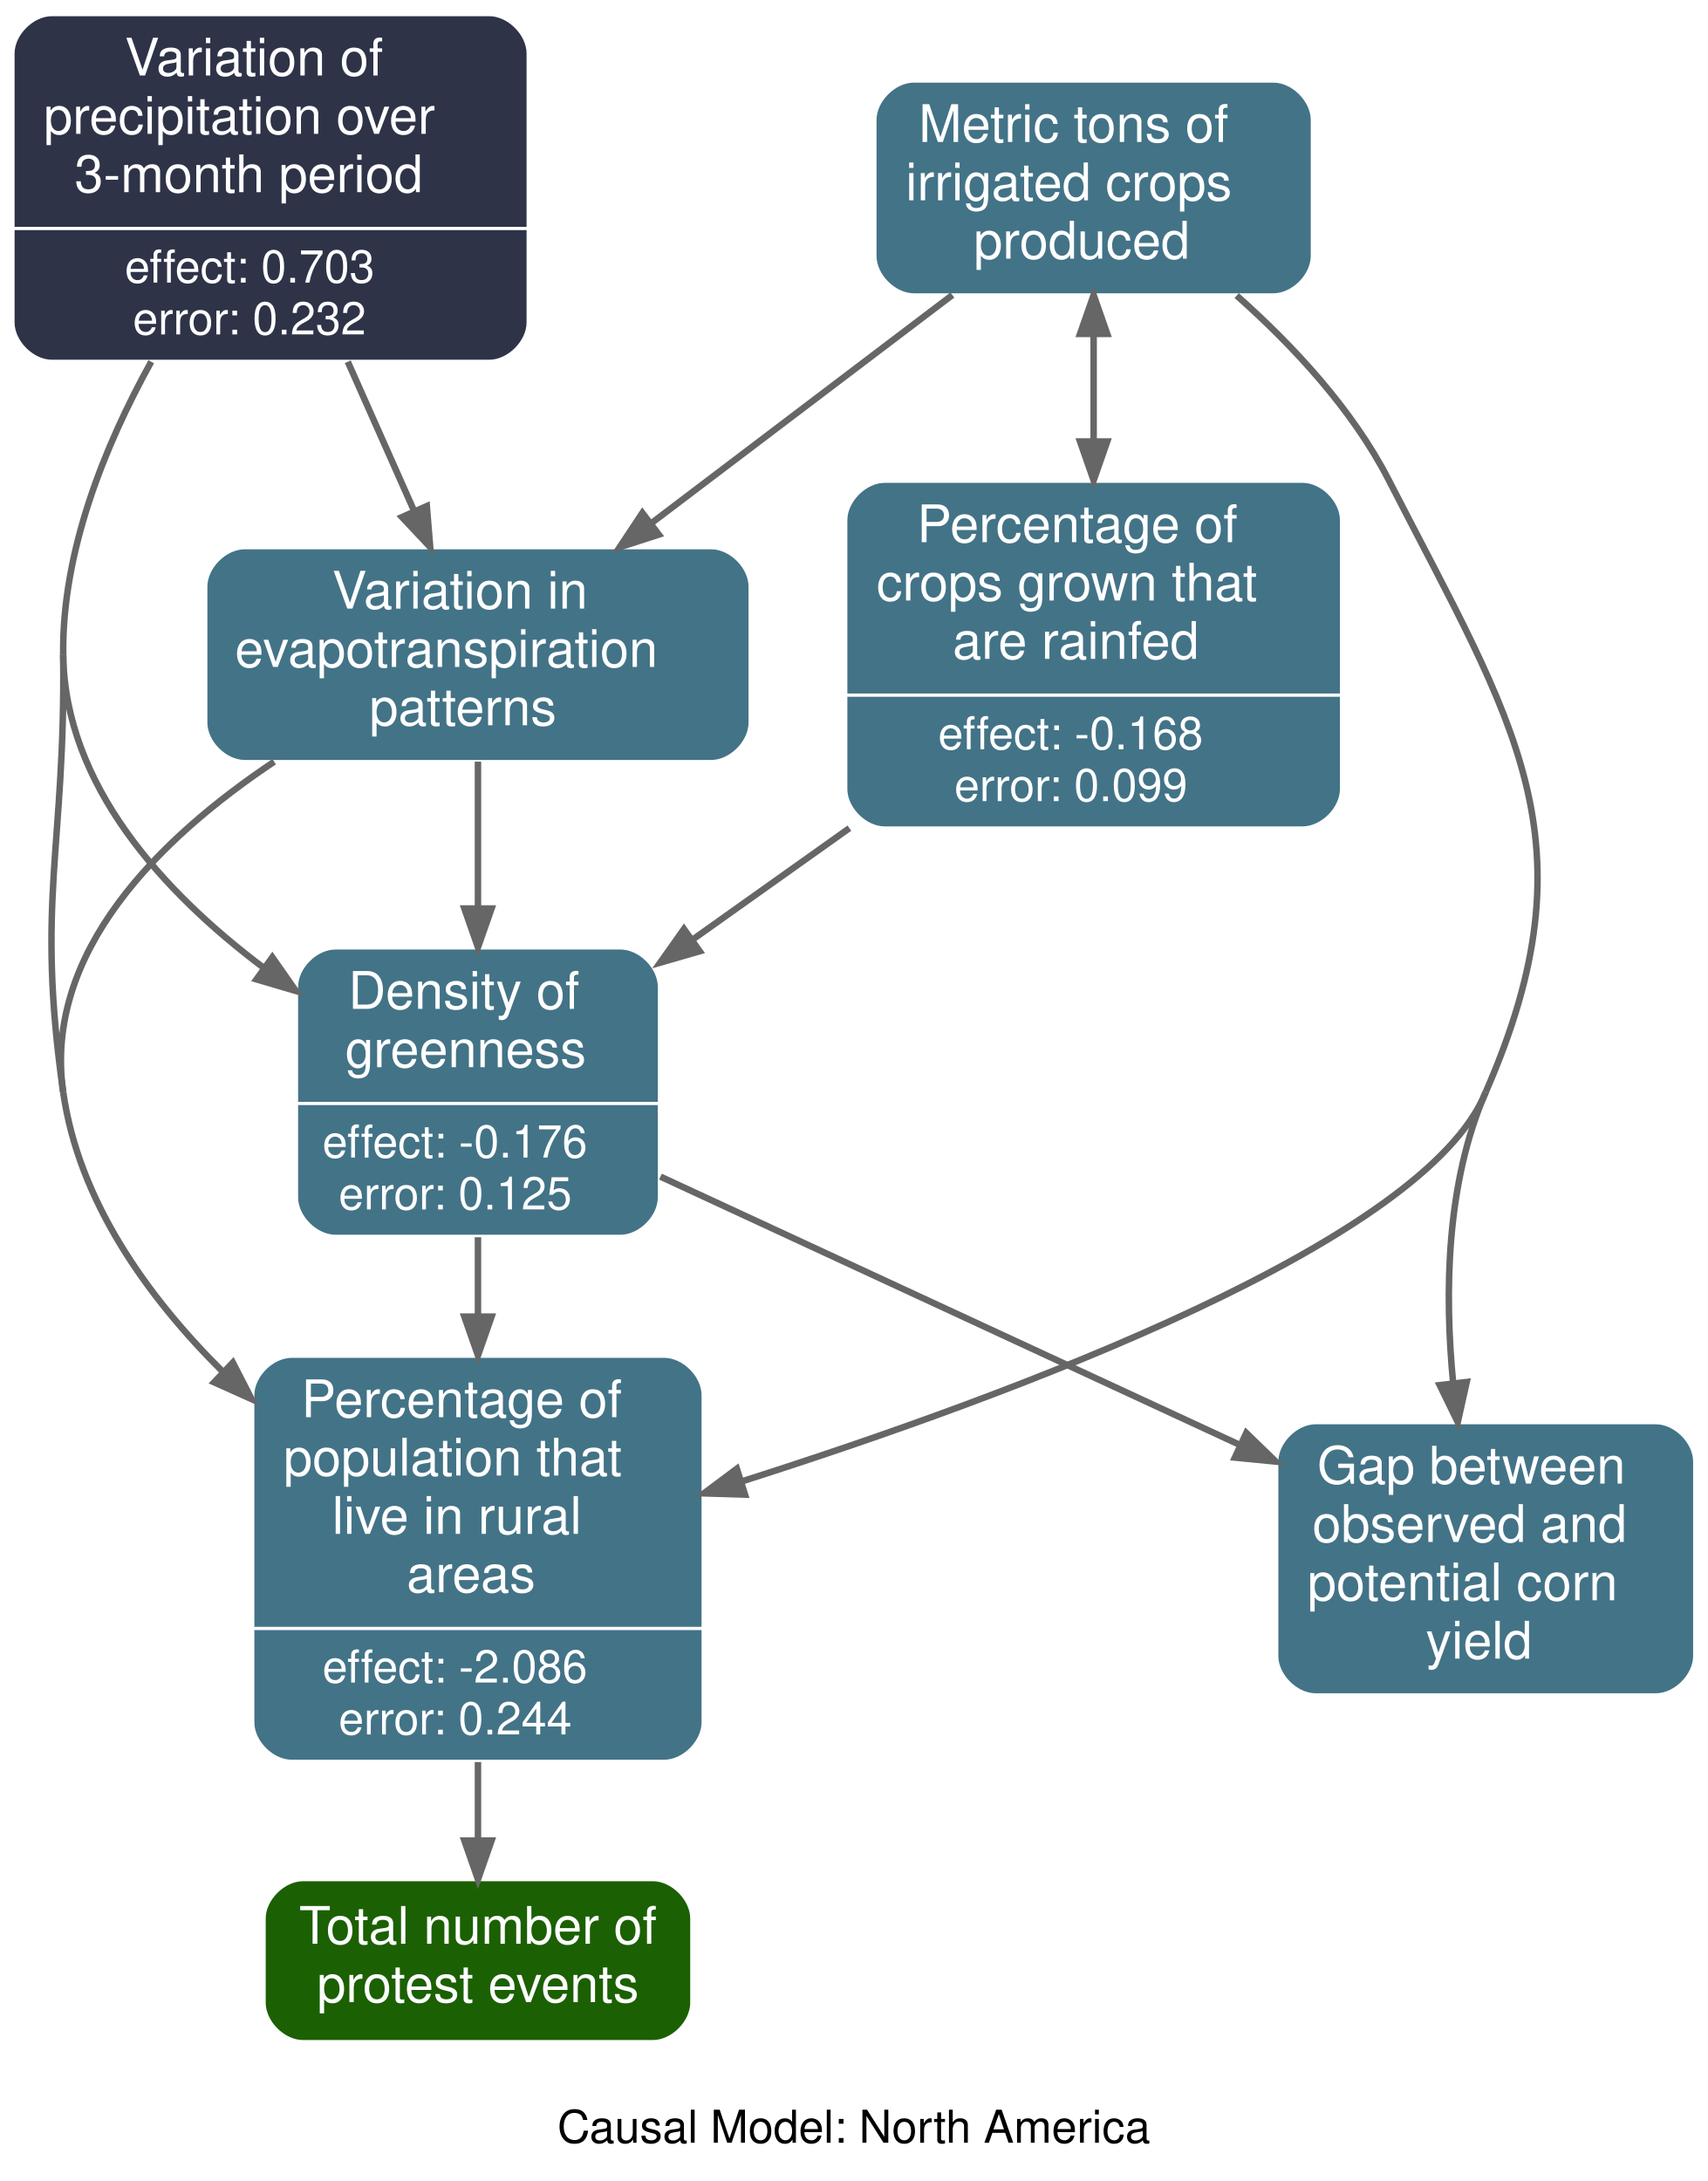
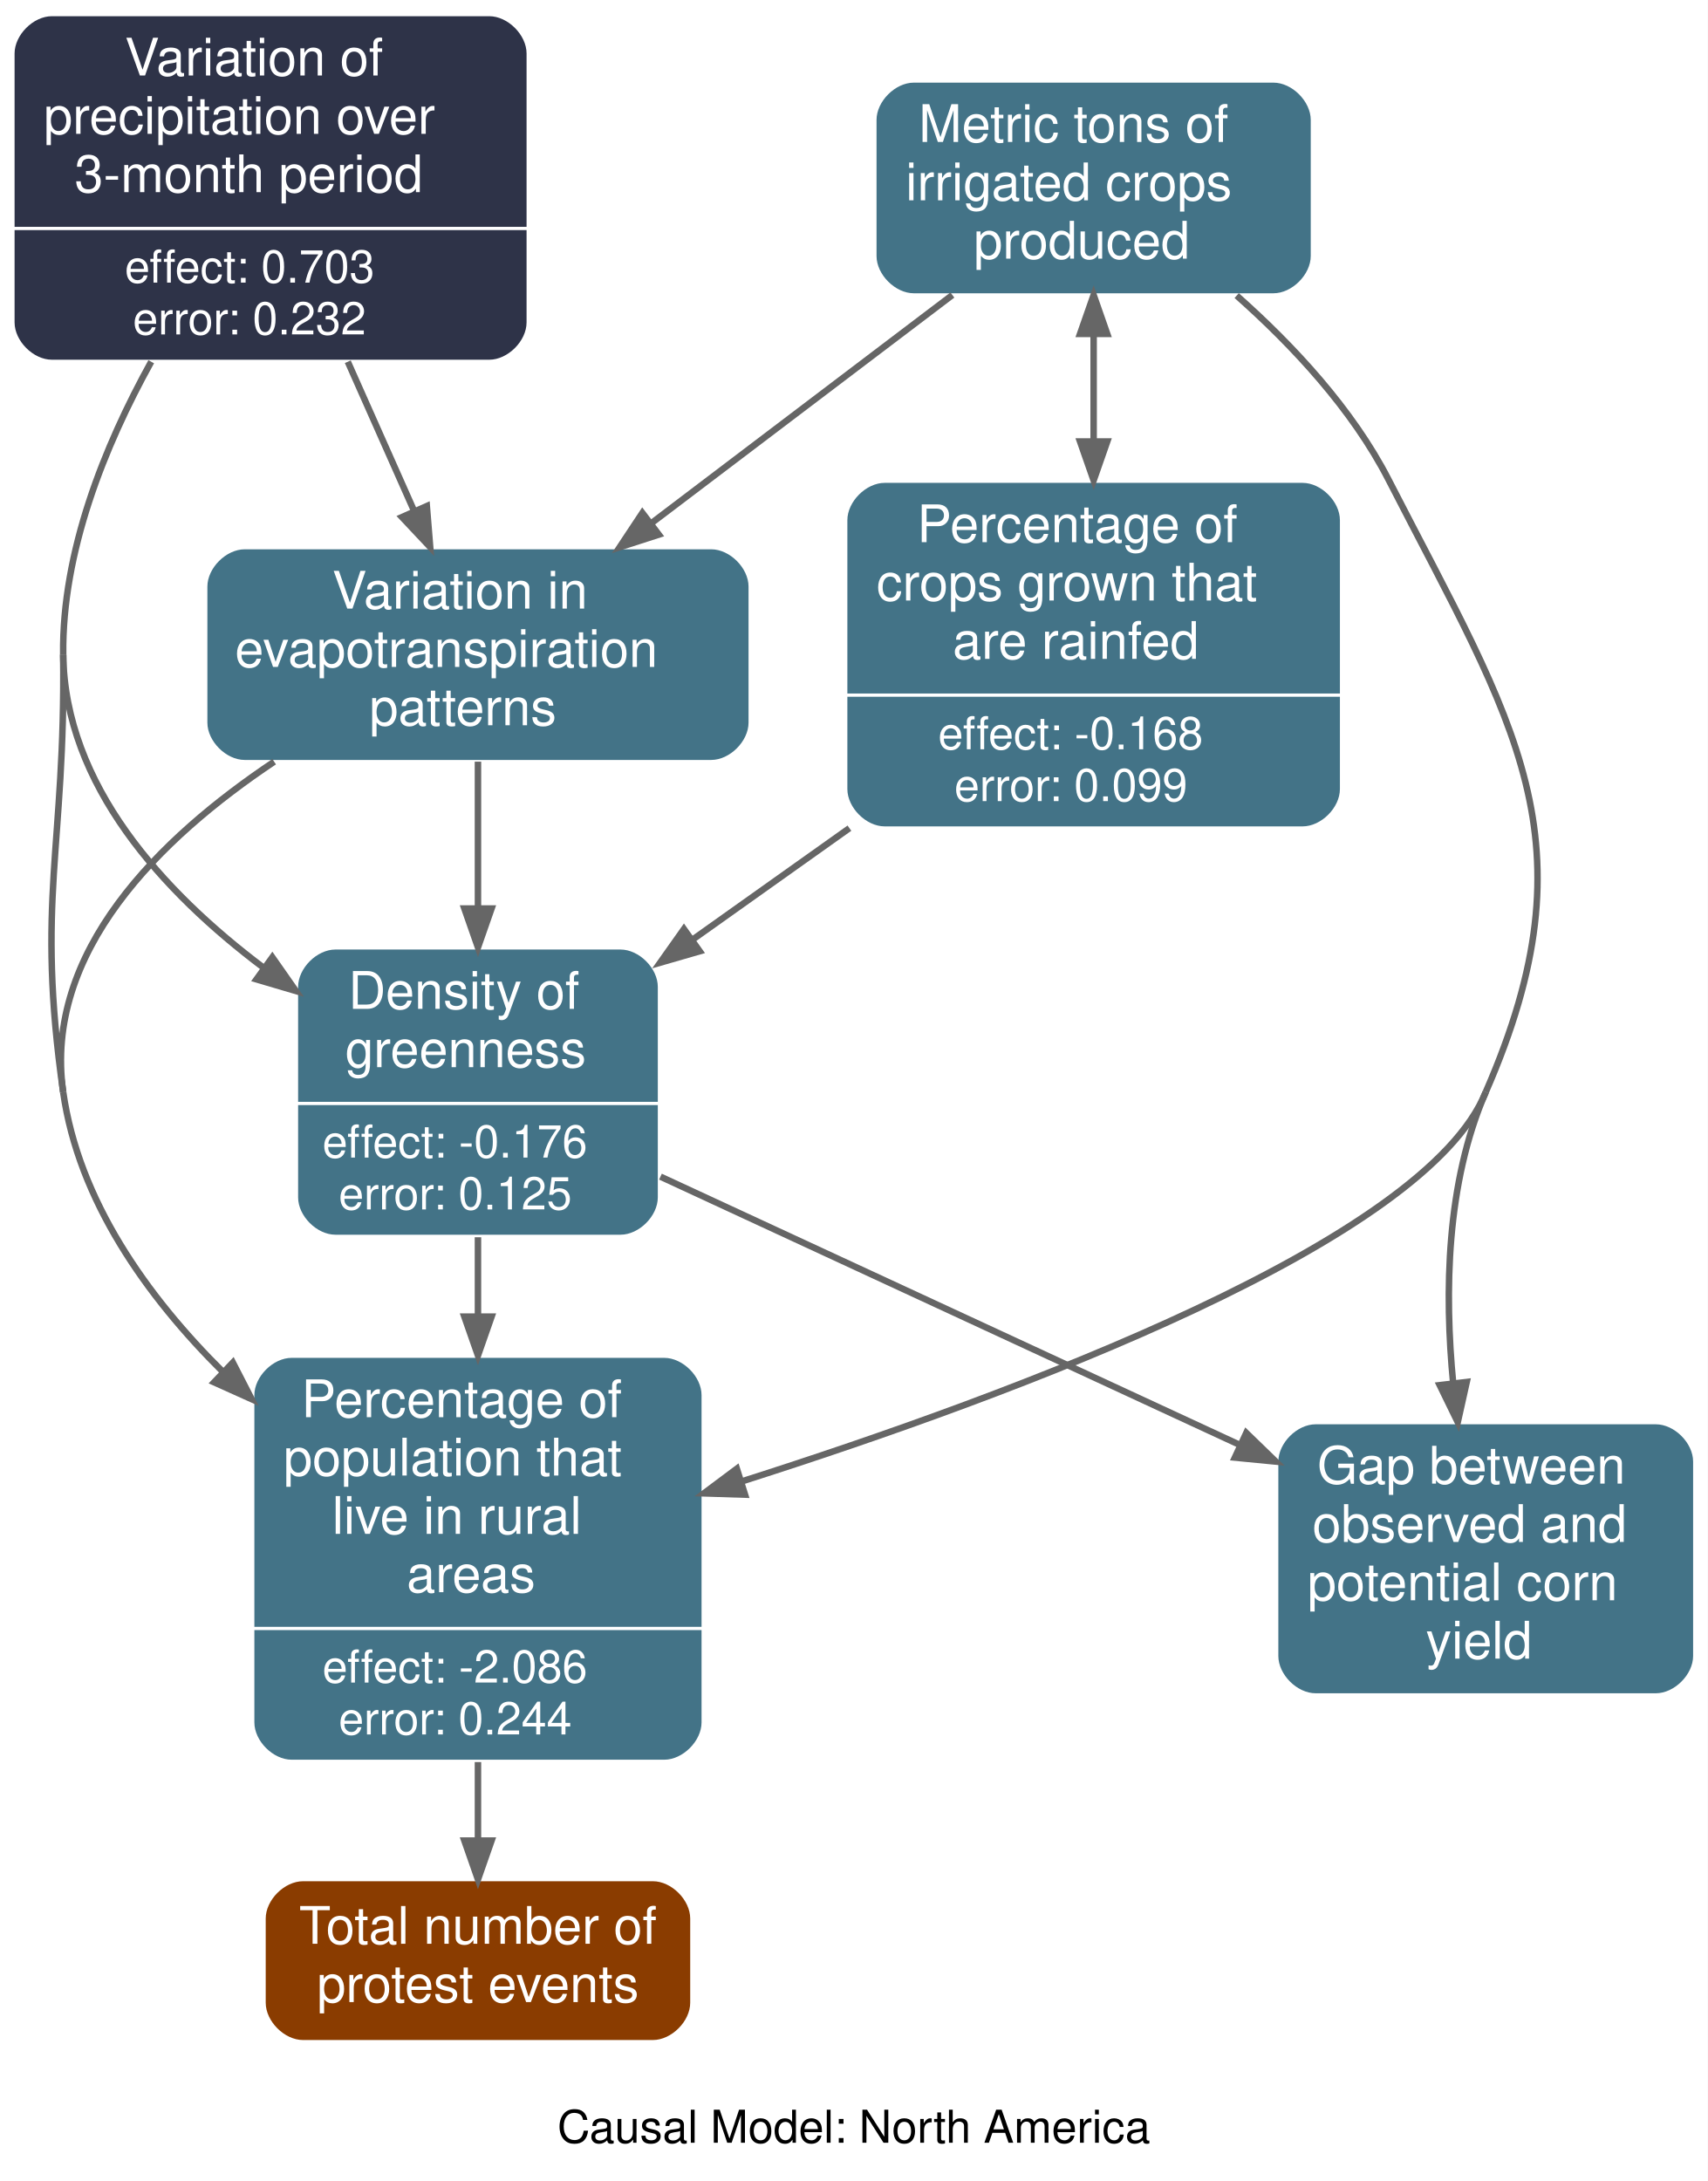
<svg xmlns="http://www.w3.org/2000/svg" width="" height="" viewBox="0.00 0.00 527.00 673.00" preserveAspectRatio="xMinYMin">
  <g id="graph0" class="graph" transform="scale(1 1) rotate(0) translate(4 669)">
    <polygon fill="#ffffff" stroke="transparent" points="-4,4 -4,-669 523,-669 523,4 -4,4" />
    <text text-anchor="middle" x="259.5" y="-7.8" font-family="Helvetica, Arial, sans-serif" font-size="14.00" fill="#000000">Causal Model: North America</text>
    <g id="node1" class="node rankB">
      <path fill="none" stroke="#000000" d="M86,-125.5C86,-125.5 201,-125.5 201,-125.5 207,-125.5 213,-131.5 213,-137.5 213,-137.5 213,-238.5 213,-238.5 213,-244.5 207,-250.5 201,-250.5 201,-250.5 86,-250.5 86,-250.5 80,-250.5 74,-244.5 74,-238.5 74,-238.5 74,-137.5 74,-137.5 74,-131.5 80,-125.5 86,-125.5" />
      <text text-anchor="start" x="89" y="-231.7" font-family="Helvetica, Arial, sans-serif" font-size="16.00" fill="#000000">Percentage of</text>
      <text text-anchor="start" x="83.5" y="-213.7" font-family="Helvetica, Arial, sans-serif" font-size="16.00" fill="#000000">population that</text>
      <text text-anchor="start" x="98.5" y="-195.7" font-family="Helvetica, Arial, sans-serif" font-size="16.00" fill="#000000">live in rural</text>
      <text text-anchor="start" x="121.5" y="-177.7" font-family="Helvetica, Arial, sans-serif" font-size="16.00" fill="#000000">areas</text>
      <polyline fill="none" stroke="#000000" points="74,-166.5 213,-166.5 " />
      <text text-anchor="start" x="95.5" y="-149.8" font-family="Helvetica, Arial, sans-serif" font-size="14.00" fill="#000000">effect: -2.086</text>
      <text text-anchor="start" x="100.5" y="-133.8" font-family="Helvetica, Arial, sans-serif" font-size="14.00" fill="#000000">error: 0.244</text>
    </g>
    <g id="node8" class="node rankC">
      <path fill="none" stroke="#000000" d="M197.5,-89C197.5,-89 89.5,-89 89.5,-89 83.5,-89 77.5,-83 77.5,-77 77.5,-77 77.5,-51 77.5,-51 77.5,-45 83.5,-39 89.5,-39 89.5,-39 197.5,-39 197.5,-39 203.5,-39 209.5,-45 209.5,-51 209.5,-51 209.5,-77 209.5,-77 209.5,-83 203.5,-89 197.5,-89" />
      <text text-anchor="middle" x="143.5" y="-69.2" font-family="Helvetica, Arial, sans-serif" font-size="16.00" fill="#000000">Total number of</text>
      <text text-anchor="middle" x="143.5" y="-51.2" font-family="Helvetica, Arial, sans-serif" font-size="16.00" fill="#000000">protest events</text>
    </g>
    <g id="edge1" class="edge">
      <path fill="none" stroke="#666666" stroke-width="2" d="M143.5,-125.273C143.5,-117.038 143.5,-108.82 143.5,-101.2" />
      <polygon fill="#666666" stroke="#666666" stroke-width="2" points="147.7,-101.044 143.5,-89.044 139.3,-101.044 147.7,-101.044" />
    </g>
    <g id="node2" class="node rankB">
      <path fill="none" stroke="#000000" d="M71.5,-434C71.5,-434 215.5,-434 215.5,-434 221.5,-434 227.5,-440 227.5,-446 227.5,-446 227.5,-488 227.5,-488 227.5,-494 221.5,-500 215.5,-500 215.5,-500 71.5,-500 71.5,-500 65.5,-500 59.5,-494 59.5,-488 59.5,-488 59.5,-446 59.5,-446 59.5,-440 65.5,-434 71.5,-434" />
      <text text-anchor="start" x="98.5" y="-481.2" font-family="Helvetica, Arial, sans-serif" font-size="16.00" fill="#000000">Variation in</text>
      <text text-anchor="start" x="68.5" y="-463.2" font-family="Helvetica, Arial, sans-serif" font-size="16.00" fill="#000000">evapotranspiration</text>
      <text text-anchor="start" x="110" y="-445.2" font-family="Helvetica, Arial, sans-serif" font-size="16.00" fill="#000000">patterns</text>
    </g>
    <g id="edge2" class="edge">
      <path fill="none" stroke="#666666" stroke-width="2" d="M80.61,-433.96C45.264,-410.345 9.33,-375.163 15.5,-332" />
    </g>
    <g id="node3" class="node rankB">
      <path fill="none" stroke="#000000" d="M99.5,-287.5C99.5,-287.5 187.5,-287.5 187.5,-287.5 193.5,-287.5 199.5,-293.5 199.5,-299.5 199.5,-299.5 199.5,-364.5 199.5,-364.5 199.5,-370.5 193.5,-376.5 187.5,-376.5 187.5,-376.5 99.5,-376.5 99.5,-376.5 93.5,-376.5 87.5,-370.5 87.5,-364.5 87.5,-364.5 87.5,-299.5 87.5,-299.5 87.5,-293.5 93.5,-287.5 99.5,-287.5" />
      <text text-anchor="start" x="103.5" y="-357.7" font-family="Helvetica, Arial, sans-serif" font-size="16.00" fill="#000000">Density of</text>
      <text text-anchor="start" x="102.5" y="-339.7" font-family="Helvetica, Arial, sans-serif" font-size="16.00" fill="#000000">greenness</text>
      <polyline fill="none" stroke="#000000" points="87.5,-328.5 199.5,-328.5 " />
      <text text-anchor="start" x="95.5" y="-311.8" font-family="Helvetica, Arial, sans-serif" font-size="14.00" fill="#000000">effect: -0.176</text>
      <text text-anchor="start" x="100.5" y="-295.8" font-family="Helvetica, Arial, sans-serif" font-size="14.00" fill="#000000">error: 0.125</text>
    </g>
    <g id="edge3" class="edge">
      <path fill="none" stroke="#666666" stroke-width="2" d="M143.5,-433.975C143.5,-420.363 143.5,-404.194 143.5,-388.788" />
      <polygon fill="#666666" stroke="#666666" stroke-width="2" points="147.7,-388.661 143.5,-376.661 139.3,-388.661 147.7,-388.661" />
    </g>
    <g id="edge4" class="edge">
      <path fill="none" stroke="#666666" stroke-width="2" d="M143.5,-287.227C143.5,-279.461 143.5,-271.199 143.5,-262.886" />
      <polygon fill="#666666" stroke="#666666" stroke-width="2" points="147.7,-262.722 143.5,-250.722 139.3,-262.722 147.7,-262.722" />
    </g>
    <g id="node7" class="node rankB">
      <path fill="none" stroke="#000000" d="M402,-146C402,-146 507,-146 507,-146 513,-146 519,-152 519,-158 519,-158 519,-218 519,-218 519,-224 513,-230 507,-230 507,-230 402,-230 402,-230 396,-230 390,-224 390,-218 390,-218 390,-158 390,-158 390,-152 396,-146 402,-146" />
      <text text-anchor="start" x="402.5" y="-211.2" font-family="Helvetica, Arial, sans-serif" font-size="16.00" fill="#000000">Gap between</text>
      <text text-anchor="start" x="401" y="-193.2" font-family="Helvetica, Arial, sans-serif" font-size="16.00" fill="#000000">observed and</text>
      <text text-anchor="start" x="399.5" y="-175.2" font-family="Helvetica, Arial, sans-serif" font-size="16.00" fill="#000000">potential corn</text>
      <text text-anchor="start" x="436" y="-157.2" font-family="Helvetica, Arial, sans-serif" font-size="16.00" fill="#000000">yield</text>
    </g>
    <g id="edge5" class="edge">
      <path fill="none" stroke="#666666" stroke-width="2" d="M199.82,-305.923C249.849,-282.758 323.384,-248.709 378.593,-223.147" />
      <polygon fill="#666666" stroke="#666666" stroke-width="2" points="380.605,-226.844 389.729,-217.99 377.075,-219.221 380.605,-226.844" />
    </g>
    <g id="node4" class="node rankA">
      <path fill="none" stroke="#000000" d="M12,-557.5C12,-557.5 147,-557.5 147,-557.5 153,-557.5 159,-563.5 159,-569.5 159,-569.5 159,-652.5 159,-652.5 159,-658.5 153,-664.5 147,-664.5 147,-664.5 12,-664.5 12,-664.5 6,-664.5 0,-658.5 0,-652.5 0,-652.5 0,-569.5 0,-569.5 0,-563.5 6,-557.5 12,-557.5" />
      <text text-anchor="start" x="34.5" y="-645.7" font-family="Helvetica, Arial, sans-serif" font-size="16.00" fill="#000000">Variation of</text>
      <text text-anchor="start" x="9.5" y="-627.7" font-family="Helvetica, Arial, sans-serif" font-size="16.00" fill="#000000">precipitation over</text>
      <text text-anchor="start" x="19" y="-609.7" font-family="Helvetica, Arial, sans-serif" font-size="16.00" fill="#000000">3-month period</text>
      <polyline fill="none" stroke="#000000" points="0,-598.5 159,-598.5 " />
      <text text-anchor="start" x="34.5" y="-581.8" font-family="Helvetica, Arial, sans-serif" font-size="14.00" fill="#000000">effect: 0.703</text>
      <text text-anchor="start" x="37" y="-565.8" font-family="Helvetica, Arial, sans-serif" font-size="14.00" fill="#000000">error: 0.232</text>
    </g>
    <g id="edge6" class="edge">
      <path fill="none" stroke="#666666" stroke-width="2" d="M42.665,-557.376C28.216,-531.274 15.112,-498.733 15.5,-467" />
      <path fill="none" stroke="#666666" stroke-width="2" d="M15.5,-467C16.234,-407.005 7.01,-391.396 15.5,-332" />
      <path fill="none" stroke="#666666" stroke-width="2" d="M15.5,-332C20.284,-298.528 41.248,-269.038 64.868,-245.603" />
      <polygon fill="#666666" stroke="#666666" stroke-width="2" points="67.857,-248.557 73.665,-237.247 62.072,-242.466 67.857,-248.557" />
    </g>
    <g id="edge7" class="edge">
      <path fill="none" stroke="#666666" stroke-width="2" d="M103.331,-557.38C110.061,-542.237 117.308,-525.931 123.769,-511.395" />
      <polygon fill="#666666" stroke="#666666" stroke-width="2" points="127.721,-512.844 128.757,-500.172 120.045,-509.432 127.721,-512.844" />
    </g>
    <g id="edge8" class="edge">
      <path fill="none" stroke="#666666" stroke-width="2" d="M15.5,-467C15.992,-426.785 46.291,-393.751 77.283,-370.427" />
      <polygon fill="#666666" stroke="#666666" stroke-width="2" points="80.043,-373.616 87.332,-363.199 75.138,-366.796 80.043,-373.616" />
    </g>
    <g id="node5" class="node rankB">
      <path fill="none" stroke="#000000" d="M269,-413.5C269,-413.5 398,-413.5 398,-413.5 404,-413.5 410,-419.5 410,-425.5 410,-425.5 410,-508.5 410,-508.5 410,-514.5 404,-520.5 398,-520.5 398,-520.5 269,-520.5 269,-520.5 263,-520.5 257,-514.5 257,-508.5 257,-508.5 257,-425.5 257,-425.5 257,-419.5 263,-413.5 269,-413.5" />
      <text text-anchor="start" x="279" y="-501.7" font-family="Helvetica, Arial, sans-serif" font-size="16.00" fill="#000000">Percentage of</text>
      <text text-anchor="start" x="266.5" y="-483.7" font-family="Helvetica, Arial, sans-serif" font-size="16.00" fill="#000000">crops grown that</text>
      <text text-anchor="start" x="290" y="-465.7" font-family="Helvetica, Arial, sans-serif" font-size="16.00" fill="#000000">are rainfed</text>
      <polyline fill="none" stroke="#000000" points="257,-454.5 410,-454.5 " />
      <text text-anchor="start" x="285.5" y="-437.8" font-family="Helvetica, Arial, sans-serif" font-size="14.00" fill="#000000">effect: -0.168</text>
      <text text-anchor="start" x="290.5" y="-421.8" font-family="Helvetica, Arial, sans-serif" font-size="14.00" fill="#000000">error: 0.099</text>
    </g>
    <g id="edge9" class="edge">
      <path fill="none" stroke="#666666" stroke-width="2" d="M258.134,-413.45C242.156,-402.098 225.403,-390.194 209.792,-379.102" />
      <polygon fill="#666666" stroke="#666666" stroke-width="2" points="211.932,-375.47 199.717,-371.944 207.066,-382.318 211.932,-375.47" />
    </g>
    <g id="node6" class="node rankB">
      <path fill="none" stroke="#000000" d="M278,-578C278,-578 389,-578 389,-578 395,-578 401,-584 401,-590 401,-590 401,-632 401,-632 401,-638 395,-644 389,-644 389,-644 278,-644 278,-644 272,-644 266,-638 266,-632 266,-632 266,-590 266,-590 266,-584 272,-578 278,-578" />
      <text text-anchor="start" x="279.5" y="-625.2" font-family="Helvetica, Arial, sans-serif" font-size="16.00" fill="#000000">Metric tons of</text>
      <text text-anchor="start" x="275.5" y="-607.2" font-family="Helvetica, Arial, sans-serif" font-size="16.00" fill="#000000">irrigated crops</text>
      <text text-anchor="start" x="296.5" y="-589.2" font-family="Helvetica, Arial, sans-serif" font-size="16.00" fill="#000000">produced</text>
    </g>
    <g id="edge11" class="edge">
      <path fill="none" stroke="#666666" stroke-width="2" d="M377.644,-577.789C394.969,-562.42 413.34,-542.745 424.5,-521 463.335,-445.332 488.55,-409.938 454.5,-332" />
      <path fill="none" stroke="#666666" stroke-width="2" d="M454.5,-332C436.064,-286.148 310.607,-239.17 224.78,-211.833" />
      <polygon fill="#666666" stroke="#666666" stroke-width="2" points="225.917,-207.788 213.21,-208.19 223.394,-215.8 225.917,-207.788" />
    </g>
    <g id="edge12" class="edge">
      <path fill="none" stroke="#666666" stroke-width="2" d="M289.91,-577.963C262.251,-557 226.271,-529.731 196.901,-507.472" />
      <polygon fill="#666666" stroke="#666666" stroke-width="2" points="199.316,-504.033 187.216,-500.132 194.242,-510.727 199.316,-504.033" />
    </g>
    <g id="edge13" class="edge">
      <path fill="none" stroke="#666666" stroke-width="2" d="M333.5,-565.886C333.5,-555.379 333.5,-543.98 333.5,-532.783" />
      <polygon fill="#666666" stroke="#666666" stroke-width="2" points="329.3,-565.963 333.5,-577.963 337.7,-565.963 329.3,-565.963" />
      <polygon fill="#666666" stroke="#666666" stroke-width="2" points="337.7,-532.764 333.5,-520.764 329.3,-532.764 337.7,-532.764" />
    </g>
    <g id="edge14" class="edge">
      <path fill="none" stroke="#666666" stroke-width="2" d="M454.5,-332C442.294,-304.062 441.718,-270.063 444.46,-242.118" />
      <polygon fill="#666666" stroke="#666666" stroke-width="2" points="448.637,-242.558 445.869,-230.149 440.295,-241.576 448.637,-242.558" />
    </g>
  </g>
  <style>.node path {
  stroke: #fff;
}
.node text {
  fill: #fff;
}
.node polyline {
  stroke: #fff;
}
.rankA path {
  fill: #2e3348;
}
.rankB path {
  fill: #437387;
}
.rankC path {
-   fill: #1b6002;
+   fill: #8a3c00;
}
</style>
</svg>
